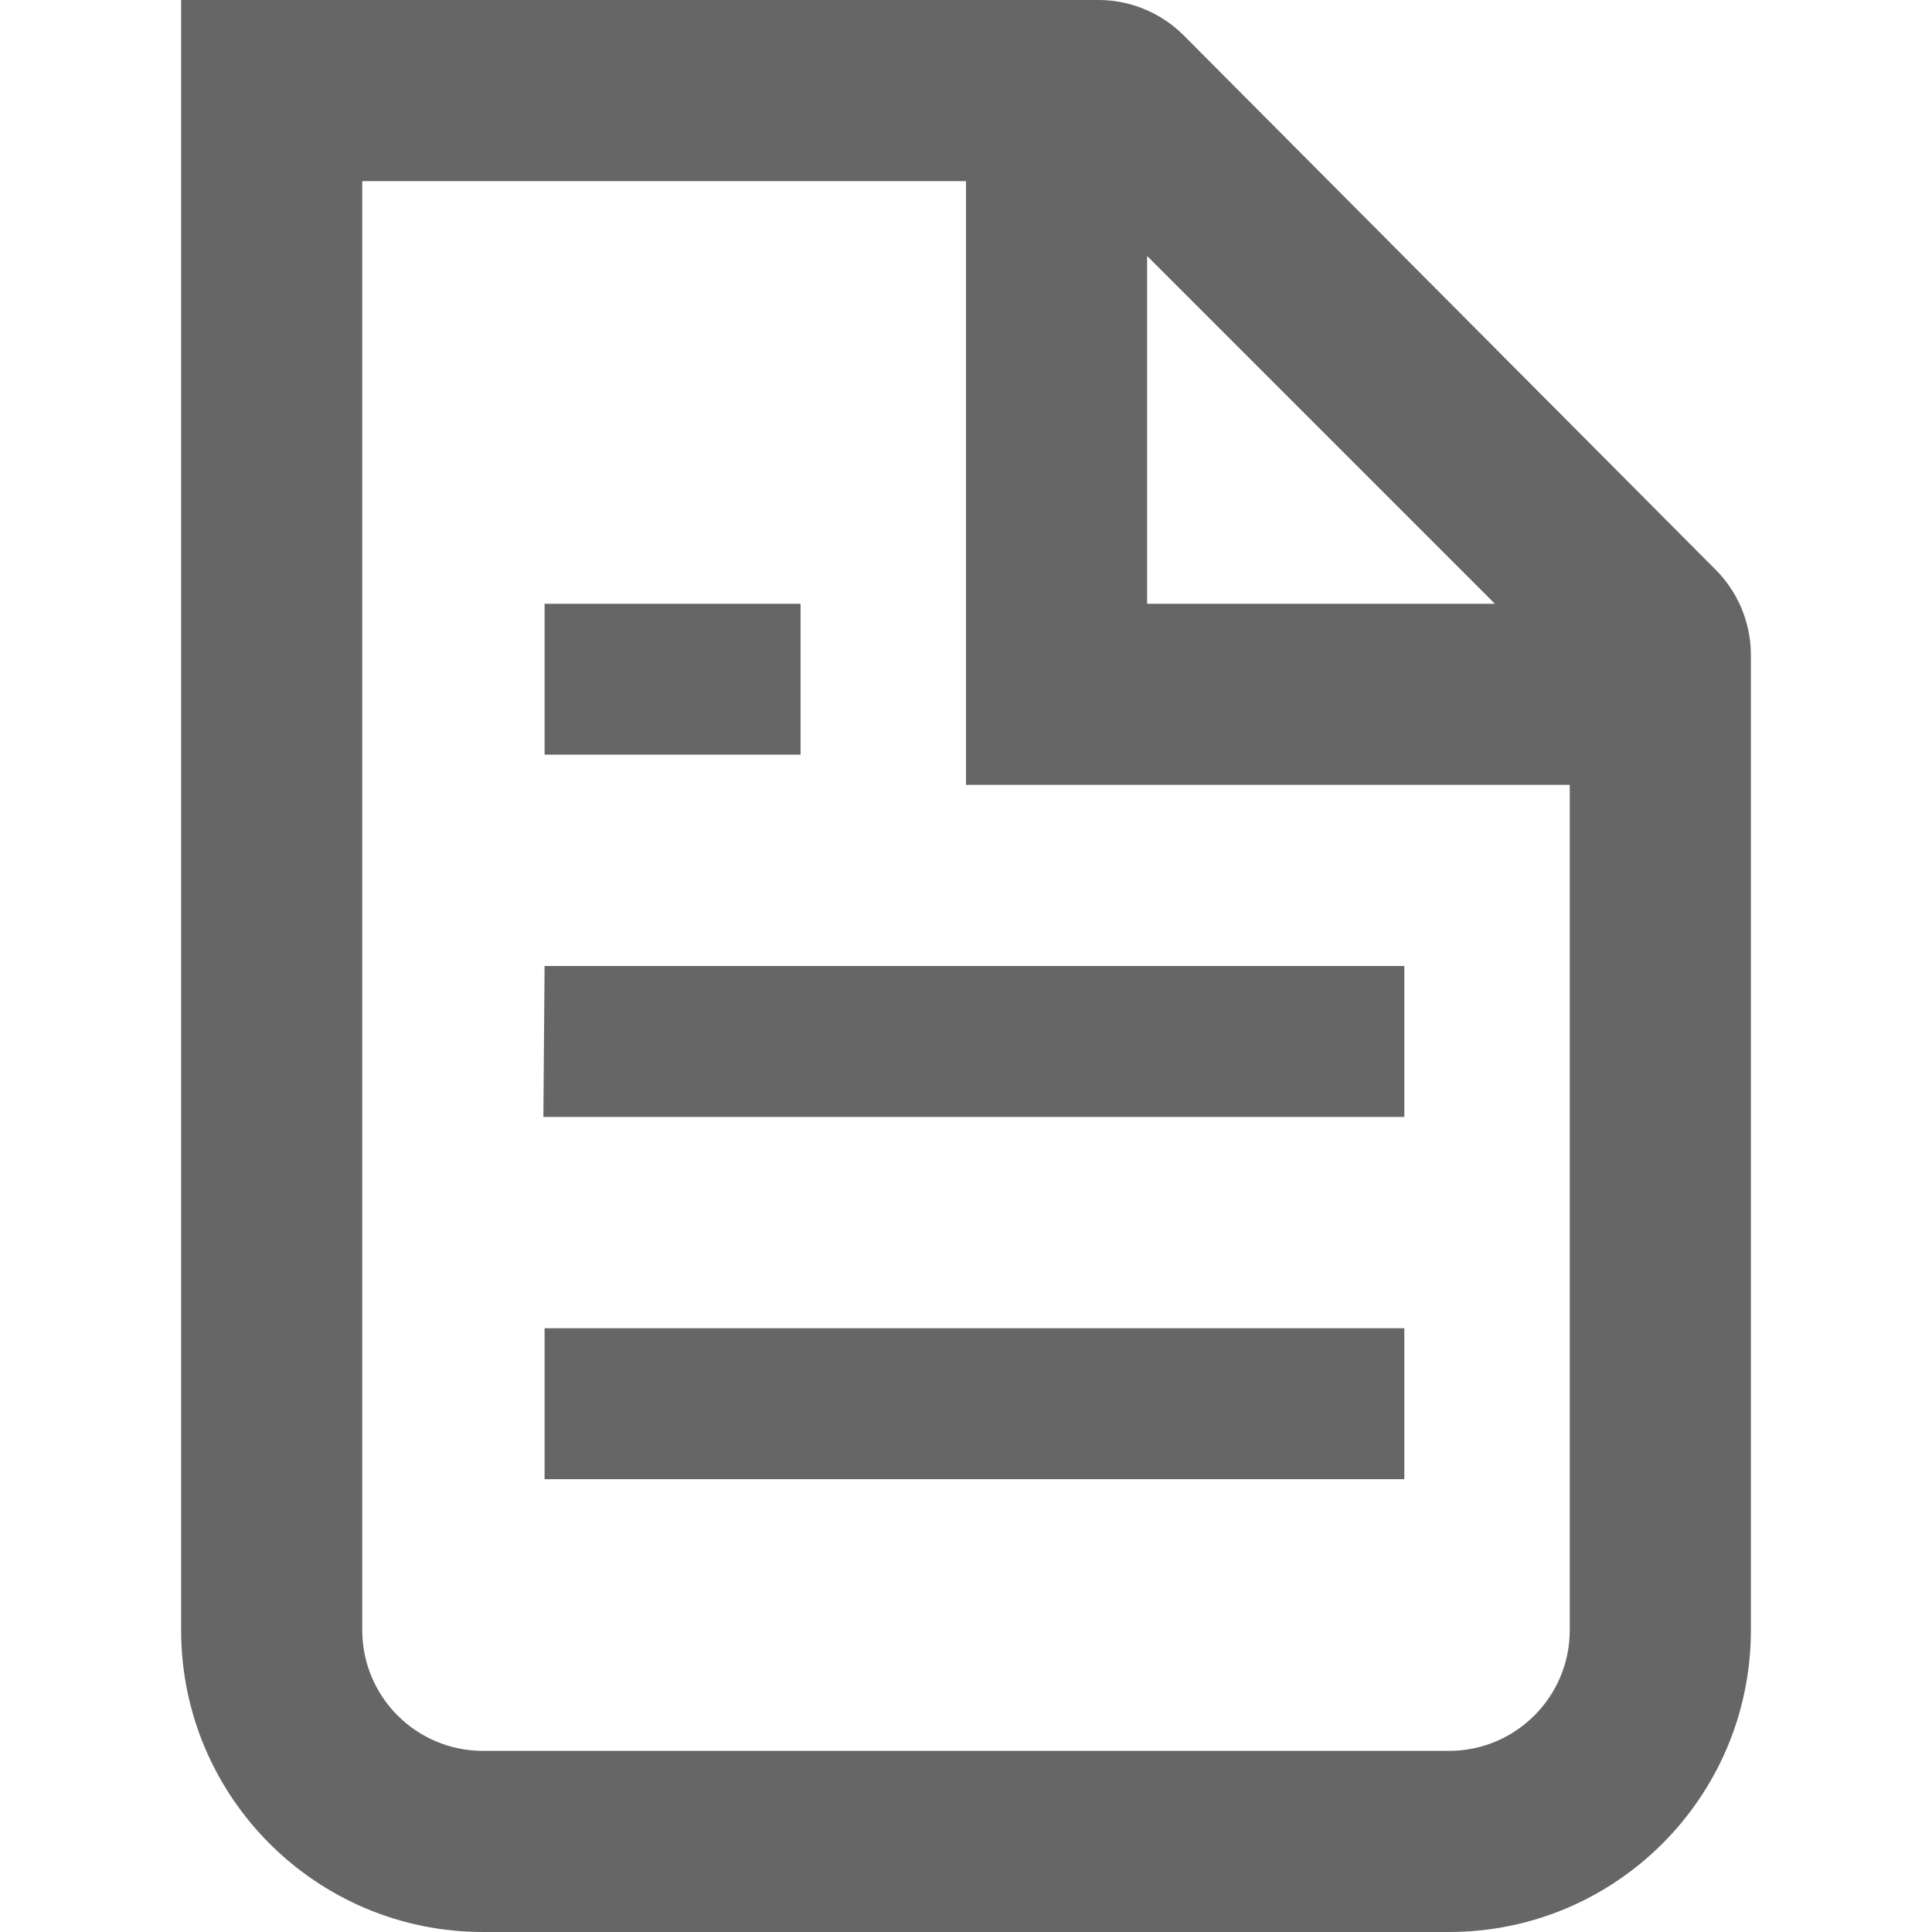
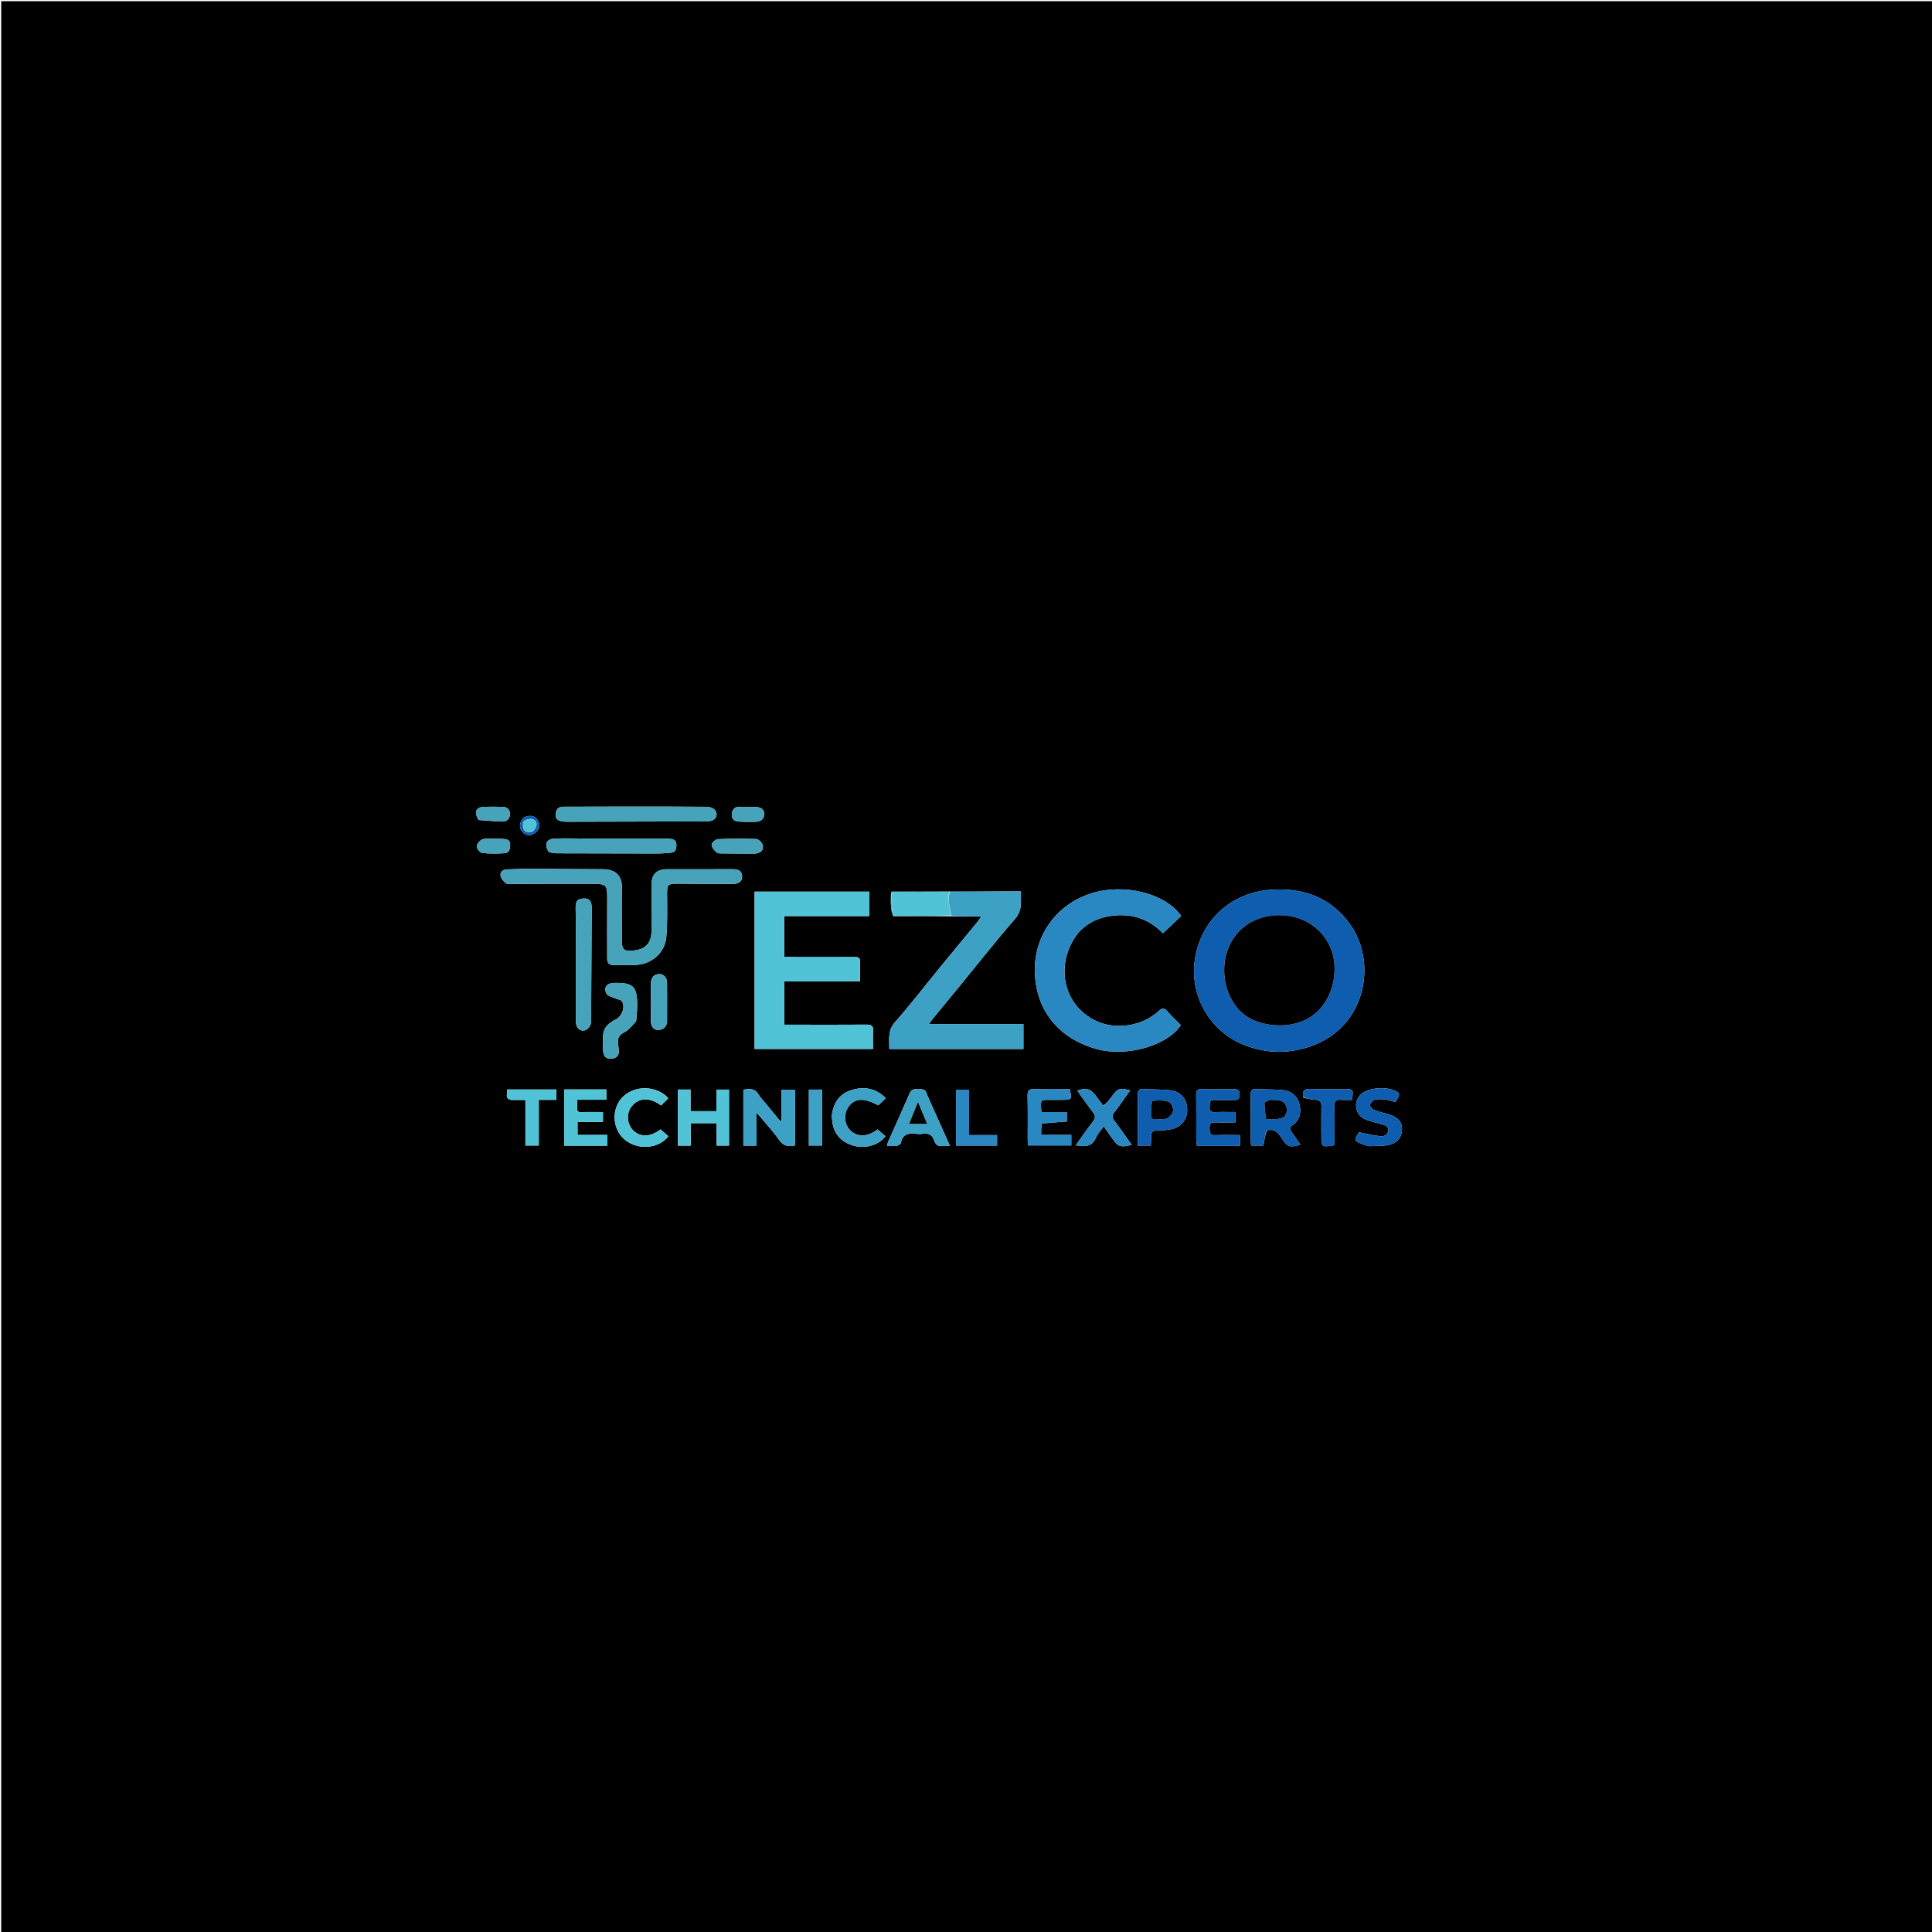
- <svg xmlns="http://www.w3.org/2000/svg" fill="none" viewBox="0 0 16 16">
-   <path d="M14.5 13.5V5.41a1 1 0 0 0-.3-.7L9.8.29A1 1 0 0 0 9.08 0H1.5v13.5A2.5 2.5 0 0 0 4 16h8a2.5 2.5 0 0 0 2.5-2.5m-1.5 0v-7H8v-5H3v12a1 1 0 0 0 1 1h8a1 1 0 0 0 1-1M9.5 5V2.12L12.38 5zM5.13 5h-.62v1.25h2.12V5zm-.62 3h7.12v1.25H4.5zm.62 3h-.62v1.25h7.12V11z" clip-rule="evenodd" fill="#666" fill-rule="evenodd" />
+ <svg xmlns="http://www.w3.org/2000/svg" version="1.1" id="Layer_1" x="0px" y="0px" width="100%" viewBox="0 0 1600 1600" enable-background="new 0 0 1600 1600" xml:space="preserve">
+   <path fill="#000000" opacity="1" stroke="none" d=" M893,1601   C595.333,1601 298.167,1601 1,1601   C1,1067.667 1,534.334 1,1   C534.333,1 1067.666,1 1601,1   C1601,534.333 1601,1067.666 1601,1601   C1365.167,1601 1129.333,1601 893,1601  M738.086,739.182   C738.086,739.182 738.109,739.466 737.856,740.163   C737.839,743.256 737.671,746.358 737.848,749.44   C738.024,752.493 738.548,755.527 739.849,758.763   C755.631,758.697 771.412,758.631 787.951,758.833   C795.869,758.833 803.787,758.833 812.631,758.833   C811.359,760.8 810.78,761.923 809.995,762.878   C799.803,775.262 789.54,787.588 779.38,799.999   C766.66,815.538 754.446,831.521 741.156,846.554   C734.826,853.713 736.649,861.062 736.47,868.746   C773.866,868.746 810.616,868.746 847.551,868.746   C847.551,861.887 847.551,855.352 847.551,848.105   C821.495,848.105 795.816,848.105 769.274,848.105   C770.641,846.178 771.316,845.09 772.122,844.11   C779.393,835.266 786.712,826.461 793.968,817.605   C809.482,798.669 824.593,779.385 840.651,760.922   C846.911,753.725 845.341,746.417 845.349,738.204   C842.148,738.204 839.513,738.19 836.877,738.206   C820.236,738.312 803.594,738.424 786.04,738.334   C770.329,738.407 754.618,738.48 738.572,738.369   C738.264,738.477 738.171,738.683 738.086,739.182  M1026.597,863.775   C1045.503,872.273 1064.8,873.388 1084.5,866.831   C1131.826,851.079 1140.396,796.951 1118.357,765.872   C1102.365,743.319 1079.651,735.01 1052.618,736.842   C1019.58,739.08 994.437,762.038 989.549,794.587   C985.27,823.089 1000.182,851.329 1026.597,863.775  M624.92,783.5   C624.92,811.913 624.92,840.326 624.92,868.708   C657.921,868.708 690.298,868.708 722.987,868.708   C722.987,863.545 722.74,858.707 723.062,853.907   C723.34,849.764 721.959,848.506 717.759,848.544   C696.775,848.731 675.788,848.607 654.802,848.593   C653.035,848.592 651.269,848.593 649.502,848.593   C649.502,836.334 649.502,824.761 649.502,812.682   C670.379,812.682 690.97,812.682 712.21,812.682   C712.21,807.056 712.053,801.922 712.266,796.803   C712.405,793.468 711.134,792.552 707.903,792.574   C690.582,792.693 673.26,792.607 655.938,792.592   C653.828,792.59 651.717,792.592 649.45,792.592   C649.45,781.079 649.45,770.173 649.45,758.64   C673.054,758.64 696.423,758.64 719.945,758.64   C719.945,751.571 719.945,745.134 719.945,738.424   C688.241,738.424 656.85,738.424 624.92,738.424   C624.92,753.284 624.92,767.892 624.92,783.5  M892.522,773.083   C899.093,765.491 907.41,760.853 917.196,759.001   C934.704,755.687 950.219,759.69 963.132,772.913   C968.501,767.802 973.388,763.15 978.2,758.569   C965.055,739.655 930.701,731.254 903.635,739.898   C874.747,749.122 856.316,774.814 857.021,804.874   C857.763,836.503 876.584,860.021 908.156,868.768   C932.869,875.616 967.078,865.923 977.908,848.932   C974.103,845.067 970.131,841.315 966.504,837.255   C963.981,834.43 962.318,834.78 959.639,837.254   C945.875,849.969 923.943,853.253 907.449,845.36   C880.389,832.412 873.139,798.65 892.522,773.083  M435.163,719.482   C430.005,719.656 424.848,719.863 419.689,719.995   C416.124,720.086 414.045,722.376 414.569,725.368   C414.973,727.675 417.168,729.948 419.112,731.591   C420.129,732.451 422.32,732.011 423.981,732.008   C445.474,731.974 466.967,731.826 488.46,731.887   C503.064,731.927 502.973,732.053 502.876,746.856   C502.772,762.511 502.88,778.168 502.86,793.824   C502.855,797.54 504.432,799.278 508.32,799.162   C514.145,798.99 519.98,799.185 525.81,799.129   C539,799.002 550.598,789.409 551.776,776.185   C552.836,764.285 552.493,752.244 552.439,740.267   C552.405,732.589 553.051,731.749 560.842,731.813   C576.171,731.938 591.5,732.014 606.829,731.992   C612.19,731.984 614.81,729.731 614.564,725.652   C614.273,720.827 611.069,719.833 606.914,719.845   C588.749,719.898 570.584,719.8 552.419,719.864   C543.572,719.896 539.511,724.182 539.508,733.209   C539.503,745.691 539.485,758.172 539.57,770.653   C539.67,785.451 528.999,788.036 518.378,787.1   C517.33,787.007 515.953,785.428 515.569,784.262   C515.016,782.579 515.139,780.644 515.138,778.817   C515.129,764.32 515.327,749.82 515.122,735.326   C514.975,724.949 509.939,720.184 499.565,719.848   C498.233,719.805 496.899,719.859 495.566,719.852   C475.739,719.741 455.912,719.626 435.163,719.482  M573.486,680.262   C578.141,680.234 582.84,680.594 587.44,680.078   C592.833,679.473 595.175,674.732 591.973,670.742   C590.625,669.063 587.409,668.162 585.031,668.142   C561.889,667.938 538.745,667.976 515.601,667.986   C499.45,667.992 483.299,668.081 467.148,668.088   C463.619,668.089 461.038,668.985 460.331,673.026   C459.415,678.266 461.896,680.538 469.696,680.532   C503.987,680.506 538.278,680.366 573.486,680.262  M489.586,834.484   C489.698,812.195 489.811,789.905 489.922,767.616   C489.949,762.13 490.059,756.643 489.96,751.159   C489.886,747.105 488.676,743.9 483.639,744.102   C478.536,744.306 476.88,745.844 476.73,751.128   C476.645,754.116 476.867,757.111 476.867,760.103   C476.865,788.546 476.834,816.988 476.841,845.431   C476.842,850.421 479.313,853.562 482.986,853.467   C486.554,853.376 489.467,849.925 489.587,845.458   C489.677,842.133 489.587,838.804 489.586,834.484  M454.726,705.773   C456.848,706.08 458.97,706.645 461.094,706.654   C488.752,706.769 516.41,706.832 544.068,706.83   C547.886,706.83 551.711,706.486 555.522,706.17   C559.472,705.842 560.143,703.067 560.165,699.76   C560.189,696.349 558.274,694.984 555.213,694.748   C553.222,694.595 551.221,694.509 549.224,694.507   C528.73,694.487 508.235,694.502 487.741,694.483   C478.248,694.475 468.744,694.121 459.265,694.473   C452.382,694.729 450.381,699.478 454.726,705.773  M632.991,912.449   C631.414,910.517 629.547,908.751 628.316,906.619   C625.2,901.22 620.619,901.341 615.619,902.48   C615.619,918.095 615.619,933.447 615.619,948.772   C619.32,948.772 622.577,948.772 626.557,948.772   C626.557,939.997 626.557,931.517 626.557,921.54   C628.71,923.914 629.824,925.049 630.834,926.27   C635.709,932.164 640.939,937.815 645.29,944.076   C648.718,949.009 652.774,950.005 658.385,948.546   C658.385,933.249 658.385,917.869 658.385,902.407   C654.688,902.407 651.318,902.407 647.157,902.407   C647.157,911.258 647.157,919.707 647.157,928.156   C646.789,928.218 646.421,928.279 646.054,928.34   C641.85,923.227 637.647,918.114 632.991,912.449  M1049.08,936.216   C1055.849,934.24 1058.93,938.546 1062.04,943.429   C1066.126,949.845 1068.853,950.535 1076.927,947.924   C1074.421,944.291 1072.073,940.706 1069.529,937.265   C1067.914,935.08 1067.991,933.566 1070.316,931.912   C1076.568,927.462 1077.921,921.178 1076.04,914.169   C1074.132,907.056 1068.861,903.347 1061.836,902.7   C1054.722,902.044 1047.527,902.323 1040.383,901.909   C1036.472,901.683 1035.662,903.363 1035.715,906.91   C1035.897,919.241 1035.777,931.575 1035.809,943.908   C1035.813,945.495 1036.037,947.082 1036.167,948.754   C1039.941,948.754 1043.204,948.754 1046.304,948.754   C1046.976,944.464 1047.6,940.476 1049.08,936.216  M571.993,936.656   C571.993,934.545 571.993,932.433 571.993,930.19   C579.408,930.19 586.163,930.19 593.492,930.19   C593.492,936.514 593.492,942.594 593.492,948.725   C597.328,948.725 600.585,948.725 603.741,948.725   C603.741,933.065 603.741,917.688 603.741,902.353   C600.199,902.353 597.102,902.353 593.302,902.353   C593.302,908.522 593.302,914.425 593.302,920.237   C585.847,920.237 579.111,920.237 571.875,920.237   C571.875,914.067 571.875,908.301 571.875,902.333   C568.124,902.333 564.89,902.333 561.458,902.333   C561.458,917.998 561.458,933.375 561.458,948.76   C565.076,948.76 568.342,948.76 571.997,948.76   C571.997,944.873 571.997,941.232 571.993,936.656  M526.875,845.675   C527.163,841.388 527.69,837.102 527.697,832.816   C527.723,816.87 524.541,813.77 508.828,814.012   C508.662,814.015 508.496,814.013 508.329,814.02   C502.459,814.268 499.697,817.786 502.294,822.908   C503.315,824.922 506.997,825.637 509.525,826.818   C511.366,827.678 514.127,827.786 515.047,829.176   C518.131,833.836 515.093,841.684 509.984,844.26   C504.984,846.781 500.334,850.083 499.599,856.123   C499.022,860.869 499.158,865.758 499.514,870.543   C499.874,875.376 502.668,877.43 507.259,876.665   C511.502,875.959 512.999,873.173 512.388,869.04   C512.121,867.234 512.022,865.403 511.816,863.588   C511.318,859.177 513.261,856.831 517.291,854.744   C520.875,852.887 523.524,849.226 526.875,845.675  M477.978,916.479   C477.978,914.725 477.978,912.972 477.978,910.768   C486.502,910.768 494.264,910.768 502.179,910.768   C502.179,907.623 502.179,904.948 502.179,902.25   C490.262,902.25 478.816,902.25 467.255,902.25   C467.255,917.914 467.255,933.316 467.255,948.818   C479.351,948.818 491.118,948.818 503.034,948.818   C503.034,945.827 503.034,943.071 503.034,939.901   C494.623,939.901 486.518,939.901 478.301,939.901   C478.301,936.245 478.301,933.014 478.301,929.194   C485.536,929.194 492.446,929.194 499.343,929.194   C499.343,926.178 499.343,923.759 499.343,920.954   C493.038,920.954 487.063,920.812 481.1,921.016   C478.198,921.115 477.709,919.751 477.978,916.479  M999.574,949.055   C1008.651,949.055 1017.727,949.055 1026.887,949.055   C1026.887,945.7 1026.887,943.127 1026.887,940.028   C1019.695,940.028 1012.894,939.827 1006.113,940.101   C1001.832,940.273 1001.772,937.861 1001.716,934.758   C1001.659,931.523 1002.008,929.273 1006.173,929.464   C1011.759,929.721 1017.366,929.528 1023.099,929.528   C1023.099,926.28 1023.099,923.867 1023.099,920.944   C1017.164,920.944 1011.534,920.773 1005.921,921.008   C1002.495,921.151 1001.533,919.706 1001.753,916.596   C1001.95,913.812 1001.232,910.725 1005.79,910.905   C1010.773,911.102 1015.77,910.904 1020.761,910.949   C1023.847,910.976 1026.606,911.365 1026.633,906.586   C1026.659,902.06 1024.379,901.915 1021.038,901.96   C1012.555,902.075 1004.066,902.152 995.587,901.926   C991.991,901.831 990.557,902.773 990.613,906.619   C990.802,919.426 990.655,932.238 990.692,945.048   C990.696,946.291 991.082,947.532 991.338,949.056   C993.981,949.056 996.292,949.056 999.574,949.055  M942.258,936.483   C942.258,940.563 942.258,944.643 942.258,948.724   C946.398,948.724 949.637,948.724 953.038,948.724   C953.146,947.057 953.286,945.743 953.307,944.427   C953.442,936.223 953.435,936.313 961.385,936.094   C964.53,936.008 967.748,935.762 970.781,934.991   C978.867,932.933 983.437,926.647 983.192,918.476   C982.945,910.261 978.111,904.123 969.688,903.014   C962.135,902.019 954.418,902.326 946.787,901.841   C943.178,901.611 942.2,903.11 942.249,906.49   C942.391,916.154 942.272,925.822 942.258,936.483  M862.586,930.383   C869.567,929.844 876.548,929.306 883.521,928.769   C883.521,926.107 883.521,923.846 883.521,920.944   C876.34,920.944 869.446,920.944 862.492,920.944   C862.321,919.333 862.151,918.355 862.122,917.373   C861.93,910.92 861.94,910.914 868.224,910.884   C872.055,910.866 875.886,910.873 879.718,910.86   C887.628,910.834 887.936,910.429 885.891,902.027   C876.26,902.027 866.469,902.236 856.693,901.931   C852.379,901.797 850.873,902.939 850.984,907.451   C851.284,919.604 851.085,931.769 851.112,943.928   C851.115,945.525 851.278,947.12 851.361,948.623   C863.666,948.623 875.386,948.623 887.197,948.623   C887.197,945.637 887.197,943.07 887.197,939.884   C878.734,939.884 870.657,939.884 862.233,939.884   C862.233,936.635 862.233,933.996 862.586,930.383  M1134.231,949.261   C1139.495,948.958 1144.885,949.262 1149.994,948.207   C1157.22,946.714 1160.974,941.768 1161.08,935.356   C1161.182,929.148 1157.761,925.174 1150.269,922.905   C1146.132,921.652 1141.866,920.745 1137.868,919.152   C1136.371,918.555 1134.328,916.216 1134.564,915.102   C1134.926,913.398 1136.821,911.206 1138.473,910.772   C1141.26,910.04 1144.402,910.223 1147.327,910.581   C1150.205,910.934 1152.997,911.984 1155.738,912.705   C1159.385,906.237 1159.432,905.708 1156.654,904.021   C1149.475,899.662 1134.544,900.43 1127.978,905.496   C1120.317,911.407 1121.797,923.474 1130.774,927.014   C1134.931,928.654 1139.33,929.694 1143.642,930.927   C1146.568,931.764 1150.096,932.469 1149.722,936.262   C1149.35,940.033 1145.951,941.357 1142.601,940.913   C1136.94,940.162 1131.356,938.84 1125.437,937.701   C1121.139,944.226 1121.369,945.033 1129.086,947.852   C1130.487,948.364 1131.955,948.689 1134.231,949.261  M767.399,905.815   C766.457,901.048 762.701,902.3 759.531,901.988   C756.235,901.664 754.453,902.837 753.109,905.942   C747.374,919.2 741.374,932.344 735.509,945.546   C735.083,946.505 734.96,947.598 734.596,949.021   C737.532,949.021 740.051,949.296 742.465,948.913   C743.803,948.7 745.871,947.559 746.065,946.542   C747.462,939.214 752.369,938.242 758.538,938.98   C760.34,939.196 762.231,939.255 764.01,938.959   C769.305,938.075 772.411,940.136 773.957,945.275   C774.389,946.711 775.924,948.582 777.225,948.831   C780.054,949.373 783.058,948.998 786.715,948.998   C780.161,934.331 773.945,920.417 767.399,905.815  M913.789,915.8   C911.576,912.886 909.296,910.02 907.166,907.047   C903.339,901.705 899.159,900.526 892.139,903.195   C896.463,909.199 900.59,915.235 905.061,921.003   C907.256,923.836 907.422,925.924 905.136,928.853   C900.266,935.094 895.79,941.643 890.83,948.511   C898.194,949.589 904.302,950.118 907.603,942.218   C908.95,938.995 911.598,936.316 914.075,932.792   C916.718,936.55 918.826,939.503 920.888,942.488   C925.875,949.709 928.015,950.484 937.229,948.089   C932.417,941.368 927.795,934.682 922.904,928.198   C921.016,925.694 920.75,923.892 922.793,921.251   C927.346,915.371 931.517,909.196 935.958,902.98   C927.402,900.721 925.587,901.378 921.189,907.514   C919.077,910.46 916.722,913.231 913.789,915.8  M553.474,909.504   C544.016,898.959 525.872,898.421 515.81,908.387   C506.348,917.758 506.841,934.529 516.836,943.334   C527.522,952.746 545.169,951.74 553.543,941.018   C551.346,939.101 549.14,937.176 547.01,935.317   C538.792,941.727 530.323,941.968 524.487,936.262   C519.157,931.05 518.429,921.97 523.174,916.182   C529.739,908.174 539.052,909.188 547.415,915.468   C549.288,913.69 551.203,911.873 553.474,909.504  M688.964,923.055   C688.692,936.191 694.208,944.596 705.616,948.426   C715.754,951.83 727.679,948.718 733.277,940.966   C731.101,939.085 728.903,937.185 726.788,935.357   C718.813,941.5 710.237,941.85 704.579,936.565   C699.174,931.517 698.343,922.466 702.737,916.5   C708.021,909.326 715.12,908.944 727.38,915.342   C729.319,913.51 731.335,911.606 733.592,909.474   C725.776,901.536 716.723,899.762 706.707,902.296   C696.412,904.902 690.652,911.819 688.964,923.055  M1079.325,909.079   C1082.539,909.674 1085.742,910.679 1088.969,910.757   C1092.743,910.849 1094.417,912.088 1094.341,916.01   C1094.187,923.987 1094.306,931.968 1094.307,939.948   C1094.308,950.181 1094.306,950.181 1105.21,948.411   C1105.21,946.701 1105.21,944.9 1105.21,943.098   C1105.212,933.955 1105.354,924.809 1105.149,915.67   C1105.065,911.916 1106.459,910.594 1110.089,910.829   C1113.316,911.038 1116.568,910.873 1119.633,910.873   C1120.971,901.986 1120.927,901.933 1113.319,901.933   C1104.01,901.933 1094.69,902.196 1085.395,901.822   C1080.345,901.618 1078.173,903.099 1079.325,909.079  M423.734,910.927   C427.339,910.927 430.944,910.927 435.122,910.927   C435.122,923.968 435.122,936.354 435.122,948.706   C439.106,948.706 442.487,948.706 446.189,948.706   C446.189,936.061 446.189,923.763 446.189,910.854   C451.246,910.854 455.988,910.854 460.816,910.854   C460.816,907.644 460.816,905.055 460.816,902.277   C447.162,902.277 433.779,902.277 419.785,902.277   C421.311,905.332 416.884,909.615 423.734,910.927  M815.946,940.029   C811.687,940.029 807.427,940.029 802.553,940.029   C802.553,927.035 802.553,914.811 802.553,902.414   C798.555,902.414 795.191,902.414 791.729,902.414   C791.729,918.082 791.729,933.316 791.729,948.747   C803.268,948.747 814.48,948.747 825.712,948.747   C825.712,945.733 825.712,943.027 825.712,940.029   C822.466,940.029 819.651,940.029 815.946,940.029  M539.189,831.495   C539.14,836.147 539.031,840.8 539.058,845.452   C539.085,850.25 541.374,853.036 545.076,852.987   C549.558,852.929 552.4,850.128 552.425,845.444   C552.48,834.994 552.446,824.544 552.396,814.094   C552.374,809.581 549.86,806.724 546.041,806.682   C541.896,806.638 539.206,809.397 539.138,814.041   C539.058,819.524 539.156,825.01 539.189,831.495  M625.63,706.896   C629.739,706.433 632.558,704.091 631.697,700.055   C631.248,697.95 628.247,694.932 626.288,694.847   C615.659,694.381 604.985,694.471 594.354,694.97   C592.496,695.057 589.294,698.045 589.341,699.615   C589.405,701.826 591.601,704.341 593.517,705.993   C594.664,706.984 597.014,706.748 598.827,706.772   C607.483,706.889 616.141,706.907 625.63,706.896  M680.758,926.5   C680.758,918.54 680.758,910.581 680.758,902.353   C677.009,902.353 673.648,902.353 669.873,902.353   C669.873,910.343 669.873,917.968 669.873,925.593   C669.873,933.321 669.873,941.05 669.873,948.703   C673.851,948.703 677.089,948.703 680.759,948.703   C680.759,941.406 680.759,934.453 680.758,926.5  M396.38,679.115   C402.901,679.564 409.417,680.193 415.946,680.395   C419.85,680.516 422.206,678.147 422.298,674.228   C422.394,670.099 419.765,668.286 415.919,668.198   C410.944,668.083 405.958,667.99 400.987,668.176   C394.195,668.43 392.296,672.471 396.38,679.115  M407.438,694.451   C404.622,694.663 401.476,694.176 399.093,695.303   C397.096,696.248 394.798,699.098 394.833,701.065   C394.866,702.948 397.577,706.175 399.386,706.38   C405.461,707.068 411.677,706.964 417.803,706.583   C421.809,706.333 422.469,703.021 422.485,699.548   C422.502,695.923 420.198,695.041 417.302,694.836   C414.313,694.624 411.313,694.58 407.438,694.451  M625.801,668.215   C621.152,668.213 616.501,668.131 611.854,668.235   C607.963,668.322 606.289,670.743 606.082,674.363   C605.855,678.351 608.176,680.213 611.8,680.408   C616.438,680.659 621.102,680.745 625.742,680.569   C629.524,680.425 632.698,678.953 632.877,674.512   C633.046,670.324 630.399,668.662 625.801,668.215  M434.122,676.762   C430.072,680.695 429.489,685.551 432.65,689.021   C435.715,692.386 440.077,692.554 443.74,689.312   C446.679,686.711 447.625,683.523 445.705,679.918   C443.455,675.695 439.893,674.613 434.122,676.762  z" />
+   <path fill="#0F5DAF" opacity="1" stroke="none" d=" M1026.257,863.617   C1000.182,851.329 985.27,823.089 989.549,794.587   C994.437,762.038 1019.58,739.08 1052.618,736.842   C1079.651,735.01 1102.365,743.319 1118.357,765.872   C1140.396,796.951 1131.826,851.079 1084.5,866.831   C1064.8,873.388 1045.503,872.273 1026.257,863.617  M1031.91,766.347   C1005.004,785.151 1009.96,828.675 1034.136,842.782   C1048.894,851.393 1076.297,853.163 1092.258,836.477   C1105.155,822.994 1108.909,800.427 1101.43,783.986   C1088.396,755.333 1052.582,751.848 1031.91,766.347  z" />
+   <path fill="#50C4D6" opacity="1" stroke="none" d=" M624.92,783   C624.92,767.892 624.92,753.284 624.92,738.424   C656.85,738.424 688.241,738.424 719.945,738.424   C719.945,745.134 719.945,751.571 719.945,758.64   C696.423,758.64 673.054,758.64 649.45,758.64   C649.45,770.173 649.45,781.079 649.45,792.592   C651.717,792.592 653.828,792.59 655.938,792.592   C673.26,792.607 690.582,792.693 707.903,792.574   C711.134,792.552 712.405,793.468 712.266,796.803   C712.053,801.922 712.21,807.056 712.21,812.682   C690.97,812.682 670.379,812.682 649.502,812.682   C649.502,824.761 649.502,836.334 649.502,848.593   C651.269,848.593 653.035,848.592 654.802,848.593   C675.788,848.607 696.775,848.731 717.759,848.544   C721.959,848.506 723.34,849.764 723.062,853.907   C722.74,858.707 722.987,863.545 722.987,868.708   C690.298,868.708 657.921,868.708 624.92,868.708   C624.92,840.326 624.92,811.913 624.92,783  z" />
+   <path fill="#2987C1" opacity="1" stroke="none" d=" M892.282,773.349   C873.139,798.65 880.389,832.412 907.449,845.36   C923.943,853.253 945.875,849.969 959.639,837.254   C962.318,834.78 963.981,834.43 966.504,837.255   C970.131,841.315 974.103,845.067 977.908,848.932   C967.078,865.923 932.869,875.616 908.156,868.768   C876.584,860.021 857.763,836.503 857.021,804.874   C856.316,774.814 874.747,749.122 903.635,739.898   C930.701,731.254 965.055,739.655 978.2,758.569   C973.388,763.15 968.501,767.802 963.132,772.913   C950.219,759.69 934.704,755.687 917.196,759.001   C907.41,760.853 899.093,765.491 892.282,773.349  z" />
+   <path fill="#3DA0C5" opacity="1" stroke="none" d=" M786.953,738.534   C803.594,738.424 820.236,738.312 836.877,738.206   C839.513,738.19 842.148,738.204 845.349,738.204   C845.341,746.417 846.911,753.725 840.651,760.922   C824.593,779.385 809.482,798.669 793.968,817.605   C786.712,826.461 779.393,835.266 772.122,844.11   C771.316,845.09 770.641,846.178 769.274,848.105   C795.816,848.105 821.495,848.105 847.551,848.105   C847.551,855.352 847.551,861.887 847.551,868.746   C810.616,868.746 773.866,868.746 736.47,868.746   C736.649,861.062 734.826,853.713 741.156,846.554   C754.446,831.521 766.66,815.538 779.38,799.999   C789.54,787.588 799.803,775.262 809.995,762.878   C810.78,761.923 811.359,760.8 812.631,758.833   C803.787,758.833 795.869,758.833 787.502,758.275   C787.356,751.321 783.732,744.946 786.953,738.534  z" />
+   <path fill="#47A3BA" opacity="1" stroke="none" d=" M435.624,719.497   C455.912,719.626 475.739,719.741 495.566,719.852   C496.899,719.859 498.233,719.805 499.565,719.848   C509.939,720.184 514.975,724.949 515.122,735.326   C515.327,749.82 515.129,764.32 515.138,778.817   C515.139,780.644 515.016,782.579 515.569,784.262   C515.953,785.428 517.33,787.007 518.378,787.1   C528.999,788.036 539.67,785.451 539.57,770.653   C539.485,758.172 539.503,745.691 539.508,733.209   C539.511,724.182 543.572,719.896 552.419,719.864   C570.584,719.8 588.749,719.898 606.914,719.845   C611.069,719.833 614.273,720.827 614.564,725.652   C614.81,729.731 612.19,731.984 606.829,731.992   C591.5,732.014 576.171,731.938 560.842,731.813   C553.051,731.749 552.405,732.589 552.439,740.267   C552.493,752.244 552.836,764.285 551.776,776.185   C550.598,789.409 539,799.002 525.81,799.129   C519.98,799.185 514.145,798.99 508.32,799.162   C504.432,799.278 502.855,797.54 502.86,793.824   C502.88,778.168 502.772,762.511 502.876,746.856   C502.973,732.053 503.064,731.927 488.46,731.887   C466.967,731.826 445.474,731.974 423.981,732.008   C422.32,732.011 420.129,732.451 419.112,731.591   C417.168,729.948 414.973,727.675 414.569,725.368   C414.045,722.376 416.124,720.086 419.689,719.995   C424.848,719.863 430.005,719.656 435.624,719.497  z" />
+   <path fill="#47A3BA" opacity="1" stroke="none" d=" M573.028,680.264   C538.278,680.366 503.987,680.506 469.696,680.532   C461.896,680.538 459.415,678.266 460.331,673.026   C461.038,668.985 463.619,668.089 467.148,668.088   C483.299,668.081 499.45,667.992 515.601,667.986   C538.745,667.976 561.889,667.938 585.031,668.142   C587.409,668.162 590.625,669.063 591.973,670.742   C595.175,674.732 592.833,679.473 587.44,680.078   C582.84,680.594 578.141,680.234 573.028,680.264  z" />
+   <path fill="#47A3BA" opacity="1" stroke="none" d=" M489.581,834.981   C489.587,838.804 489.677,842.133 489.587,845.458   C489.467,849.925 486.554,853.376 482.986,853.467   C479.313,853.562 476.842,850.421 476.841,845.431   C476.834,816.988 476.865,788.546 476.867,760.103   C476.867,757.111 476.645,754.116 476.73,751.128   C476.88,745.844 478.536,744.306 483.639,744.102   C488.676,743.9 489.886,747.105 489.96,751.159   C490.059,756.643 489.949,762.13 489.922,767.616   C489.811,789.905 489.698,812.195 489.581,834.981  z" />
+   <path fill="#47A3BA" opacity="1" stroke="none" d=" M454.434,705.593   C450.381,699.478 452.382,694.729 459.265,694.473   C468.744,694.121 478.248,694.475 487.741,694.483   C508.235,694.502 528.73,694.487 549.224,694.507   C551.221,694.509 553.222,694.595 555.213,694.748   C558.274,694.984 560.189,696.349 560.165,699.76   C560.143,703.067 559.472,705.842 555.522,706.17   C551.711,706.486 547.886,706.83 544.068,706.83   C516.41,706.832 488.752,706.769 461.094,706.654   C458.97,706.645 456.848,706.08 454.434,705.593  z" />
+   <path fill="#3DA0C5" opacity="1" stroke="none" d=" M633.218,912.725   C637.647,918.114 641.85,923.227 646.054,928.34   C646.421,928.279 646.789,928.218 647.157,928.156   C647.157,919.707 647.157,911.258 647.157,902.407   C651.318,902.407 654.688,902.407 658.385,902.407   C658.385,917.869 658.385,933.249 658.385,948.546   C652.774,950.005 648.718,949.009 645.29,944.076   C640.939,937.815 635.709,932.164 630.834,926.27   C629.824,925.049 628.71,923.914 626.557,921.54   C626.557,931.517 626.557,939.997 626.557,948.772   C622.577,948.772 619.32,948.772 615.619,948.772   C615.619,933.447 615.619,918.095 615.619,902.48   C620.619,901.341 625.2,901.22 628.316,906.619   C629.547,908.751 631.414,910.517 633.218,912.725  z" />
+   <path fill="#0F5DAF" opacity="1" stroke="none" d=" M1048.652,936.352   C1047.6,940.476 1046.976,944.464 1046.304,948.754   C1043.204,948.754 1039.941,948.754 1036.167,948.754   C1036.037,947.082 1035.813,945.495 1035.809,943.908   C1035.777,931.575 1035.897,919.241 1035.715,906.91   C1035.662,903.363 1036.472,901.683 1040.383,901.909   C1047.527,902.323 1054.722,902.044 1061.836,902.7   C1068.861,903.347 1074.132,907.056 1076.04,914.169   C1077.921,921.178 1076.568,927.462 1070.316,931.912   C1067.991,933.566 1067.914,935.08 1069.529,937.265   C1072.073,940.706 1074.421,944.291 1076.927,947.924   C1068.853,950.535 1066.126,949.845 1062.04,943.429   C1058.93,938.546 1055.849,934.24 1048.652,936.352  M1053.475,910.942   C1052.814,910.941 1052.052,910.725 1051.51,910.98   C1049.963,911.707 1047.226,912.625 1047.226,913.469   C1047.224,917.902 1047.917,922.336 1048.419,926.765   C1048.431,926.872 1049.023,926.989 1049.34,926.976   C1052.958,926.822 1056.664,927.071 1060.17,926.352   C1063.734,925.622 1065.727,922.834 1065.654,919.056   C1065.584,915.403 1063.876,912.632 1060.275,911.578   C1058.412,911.033 1056.361,911.133 1053.475,910.942  z" />
+   <path fill="#50C4D6" opacity="1" stroke="none" d=" M571.995,937.124   C571.997,941.232 571.997,944.873 571.997,948.76   C568.342,948.76 565.076,948.76 561.458,948.76   C561.458,933.375 561.458,917.998 561.458,902.333   C564.89,902.333 568.124,902.333 571.875,902.333   C571.875,908.301 571.875,914.067 571.875,920.237   C579.111,920.237 585.847,920.237 593.302,920.237   C593.302,914.425 593.302,908.522 593.302,902.353   C597.102,902.353 600.199,902.353 603.741,902.353   C603.741,917.688 603.741,933.065 603.741,948.725   C600.585,948.725 597.328,948.725 593.492,948.725   C593.492,942.594 593.492,936.514 593.492,930.19   C586.163,930.19 579.408,930.19 571.993,930.19   C571.993,932.433 571.993,934.545 571.995,937.124  z" />
+   <path fill="#47A3BA" opacity="1" stroke="none" d=" M526.731,846.018   C523.524,849.226 520.875,852.887 517.291,854.744   C513.261,856.831 511.318,859.177 511.816,863.588   C512.022,865.403 512.121,867.234 512.388,869.04   C512.999,873.173 511.502,875.959 507.259,876.665   C502.668,877.43 499.874,875.376 499.514,870.543   C499.158,865.758 499.022,860.869 499.599,856.123   C500.334,850.083 504.984,846.781 509.984,844.26   C515.093,841.684 518.131,833.836 515.047,829.176   C514.127,827.786 511.366,827.678 509.525,826.818   C506.997,825.637 503.315,824.922 502.294,822.908   C499.697,817.786 502.459,814.268 508.329,814.02   C508.496,814.013 508.662,814.015 508.828,814.012   C524.541,813.77 527.723,816.87 527.697,832.816   C527.69,837.102 527.163,841.388 526.731,846.018  z" />
+   <path fill="#50C4D6" opacity="1" stroke="none" d=" M477.978,916.948   C477.709,919.751 478.198,921.115 481.1,921.016   C487.063,920.812 493.038,920.954 499.343,920.954   C499.343,923.759 499.343,926.178 499.343,929.194   C492.446,929.194 485.536,929.194 478.301,929.194   C478.301,933.014 478.301,936.245 478.301,939.901   C486.518,939.901 494.623,939.901 503.034,939.901   C503.034,943.071 503.034,945.827 503.034,948.818   C491.118,948.818 479.351,948.818 467.255,948.818   C467.255,933.316 467.255,917.914 467.255,902.25   C478.816,902.25 490.262,902.25 502.179,902.25   C502.179,904.948 502.179,907.623 502.179,910.768   C494.264,910.768 486.502,910.768 477.978,910.768   C477.978,912.972 477.978,914.725 477.978,916.948  z" />
+   <path fill="#0F5DAF" opacity="1" stroke="none" d=" M999.089,949.055   C996.292,949.056 993.981,949.056 991.338,949.056   C991.082,947.532 990.696,946.291 990.692,945.048   C990.655,932.238 990.802,919.426 990.613,906.619   C990.557,902.773 991.991,901.831 995.587,901.926   C1004.066,902.152 1012.555,902.075 1021.038,901.96   C1024.379,901.915 1026.659,902.06 1026.633,906.586   C1026.606,911.365 1023.847,910.976 1020.761,910.949   C1015.77,910.904 1010.773,911.102 1005.79,910.905   C1001.232,910.725 1001.95,913.812 1001.753,916.596   C1001.533,919.706 1002.495,921.151 1005.921,921.008   C1011.534,920.773 1017.164,920.944 1023.099,920.944   C1023.099,923.867 1023.099,926.28 1023.099,929.528   C1017.366,929.528 1011.759,929.721 1006.173,929.464   C1002.008,929.273 1001.659,931.523 1001.716,934.758   C1001.772,937.861 1001.832,940.273 1006.113,940.101   C1012.894,939.827 1019.695,940.028 1026.887,940.028   C1026.887,943.127 1026.887,945.7 1026.887,949.055   C1017.727,949.055 1008.651,949.055 999.089,949.055  z" />
+   <path fill="#0F5DAF" opacity="1" stroke="none" d=" M942.257,935.985   C942.272,925.822 942.391,916.154 942.249,906.49   C942.2,903.11 943.178,901.611 946.787,901.841   C954.418,902.326 962.135,902.019 969.688,903.014   C978.111,904.123 982.945,910.261 983.192,918.476   C983.437,926.647 978.867,932.933 970.781,934.991   C967.748,935.762 964.53,936.008 961.385,936.094   C953.435,936.313 953.442,936.223 953.307,944.427   C953.286,945.743 953.146,947.057 953.038,948.724   C949.637,948.724 946.398,948.724 942.258,948.724   C942.258,944.643 942.258,940.563 942.257,935.985  M958.604,927.028   C961.403,926.748 964.649,927.244 966.877,925.967   C969.081,924.703 971.448,921.701 971.553,919.363   C971.659,916.988 969.563,912.977 967.596,912.365   C963.491,911.086 958.761,911.096 954.47,911.756   C953.641,911.884 953.619,917.398 953.275,920.433   C953.181,921.254 953.358,922.108 953.256,922.927   C952.825,926.394 954.647,927.354 958.604,927.028  z" />
+   <path fill="#2987C1" opacity="1" stroke="none" d=" M862.409,930.87   C862.233,933.996 862.233,936.635 862.233,939.884   C870.657,939.884 878.734,939.884 887.197,939.884   C887.197,943.07 887.197,945.637 887.197,948.623   C875.386,948.623 863.666,948.623 851.361,948.623   C851.278,947.12 851.115,945.525 851.112,943.928   C851.085,931.769 851.284,919.604 850.984,907.451   C850.873,902.939 852.379,901.797 856.693,901.931   C866.469,902.236 876.26,902.027 885.891,902.027   C887.936,910.429 887.628,910.834 879.718,910.86   C875.886,910.873 872.055,910.866 868.224,910.884   C861.94,910.914 861.93,910.92 862.122,917.373   C862.151,918.355 862.321,919.333 862.492,920.944   C869.446,920.944 876.34,920.944 883.521,920.944   C883.521,923.846 883.521,926.107 883.521,928.769   C876.548,929.306 869.567,929.844 862.409,930.87  z" />
+   <path fill="#0F5DAF" opacity="1" stroke="none" d=" M1133.811,949.181   C1131.955,948.689 1130.487,948.364 1129.086,947.852   C1121.369,945.033 1121.139,944.226 1125.437,937.701   C1131.356,938.84 1136.94,940.162 1142.601,940.913   C1145.951,941.357 1149.35,940.033 1149.722,936.262   C1150.096,932.469 1146.568,931.764 1143.642,930.927   C1139.33,929.694 1134.931,928.654 1130.774,927.014   C1121.797,923.474 1120.317,911.407 1127.978,905.496   C1134.544,900.43 1149.475,899.662 1156.654,904.021   C1159.432,905.708 1159.385,906.237 1155.738,912.705   C1152.997,911.984 1150.205,910.934 1147.327,910.581   C1144.402,910.223 1141.26,910.04 1138.473,910.772   C1136.821,911.206 1134.926,913.398 1134.564,915.102   C1134.328,916.216 1136.371,918.555 1137.868,919.152   C1141.866,920.745 1146.132,921.652 1150.269,922.905   C1157.761,925.174 1161.182,929.148 1161.08,935.356   C1160.974,941.768 1157.22,946.714 1149.994,948.207   C1144.885,949.262 1139.495,948.958 1133.811,949.181  z" />
+   <path fill="#3DA0C5" opacity="1" stroke="none" d=" M767.563,906.159   C773.945,920.417 780.161,934.331 786.715,948.998   C783.058,948.998 780.054,949.373 777.225,948.831   C775.924,948.582 774.389,946.711 773.957,945.275   C772.411,940.136 769.305,938.075 764.01,938.959   C762.231,939.255 760.34,939.196 758.538,938.98   C752.369,938.242 747.462,939.214 746.065,946.542   C745.871,947.559 743.803,948.7 742.465,948.913   C740.051,949.296 737.532,949.021 734.596,949.021   C734.96,947.598 735.083,946.505 735.509,945.546   C741.374,932.344 747.374,919.2 753.109,905.942   C754.453,902.837 756.235,901.664 759.531,901.988   C762.701,902.3 766.457,901.048 767.563,906.159  M759.628,930.722   C762.034,930.722 764.44,930.722 767.774,930.722   C765.126,924.389 762.932,919.143 760.225,912.669   C757.542,919.281 755.354,924.673 752.901,930.719   C755.473,930.719 757.114,930.719 759.628,930.722  z" />
+   <path fill="#2987C1" opacity="1" stroke="none" d=" M914.133,915.941   C916.722,913.231 919.077,910.46 921.189,907.514   C925.587,901.378 927.402,900.721 935.958,902.98   C931.517,909.196 927.346,915.371 922.793,921.251   C920.75,923.892 921.016,925.694 922.904,928.198   C927.795,934.682 932.417,941.368 937.229,948.089   C928.015,950.484 925.875,949.709 920.888,942.488   C918.826,939.503 916.718,936.55 914.075,932.792   C911.598,936.316 908.95,938.995 907.603,942.218   C904.302,950.118 898.194,949.589 890.83,948.511   C895.79,941.643 900.266,935.094 905.136,928.853   C907.422,925.924 907.256,923.836 905.061,921.003   C900.59,915.235 896.463,909.199 892.139,903.195   C899.159,900.526 903.339,901.705 907.166,907.047   C909.296,910.02 911.576,912.886 914.133,915.941  z" />
+   <path fill="#50C4D6" opacity="1" stroke="none" d=" M553.296,909.78   C551.203,911.873 549.288,913.69 547.415,915.468   C539.052,909.188 529.739,908.174 523.174,916.182   C518.429,921.97 519.157,931.05 524.487,936.262   C530.323,941.968 538.792,941.727 547.01,935.317   C549.14,937.176 551.346,939.101 553.543,941.018   C545.169,951.74 527.522,952.746 516.836,943.334   C506.841,934.529 506.348,917.758 515.81,908.387   C525.872,898.421 544.016,898.959 553.296,909.78  z" />
+   <path fill="#3DA0C5" opacity="1" stroke="none" d=" M688.987,922.65   C690.652,911.819 696.412,904.902 706.707,902.296   C716.723,899.762 725.776,901.536 733.592,909.474   C731.335,911.606 729.319,913.51 727.38,915.342   C715.12,908.944 708.021,909.326 702.737,916.5   C698.343,922.466 699.174,931.517 704.579,936.565   C710.237,941.85 718.813,941.5 726.788,935.357   C728.903,937.185 731.101,939.085 733.277,940.966   C727.679,948.718 715.754,951.83 705.616,948.426   C694.208,944.596 688.692,936.191 688.987,922.65  z" />
+   <path fill="#50C4D6" opacity="1" stroke="none" d=" M786.496,738.434   C783.732,744.946 787.356,751.321 787.123,758.141   C771.412,758.631 755.631,758.697 739.272,758.301   C738.499,751.715 738.304,745.591 738.109,739.466   C738.109,739.466 738.086,739.182 738.325,739.069   C738.758,738.89 738.872,738.755 738.907,738.554   C754.618,738.48 770.329,738.407 786.496,738.434  z" />
+   <path fill="#0F5DAF" opacity="1" stroke="none" d=" M1079.271,908.658   C1078.173,903.099 1080.345,901.618 1085.395,901.822   C1094.69,902.196 1104.01,901.933 1113.319,901.933   C1120.927,901.933 1120.971,901.986 1119.633,910.873   C1116.568,910.873 1113.316,911.038 1110.089,910.829   C1106.459,910.594 1105.065,911.916 1105.149,915.67   C1105.354,924.809 1105.212,933.955 1105.21,943.098   C1105.21,944.9 1105.21,946.701 1105.21,948.411   C1094.306,950.181 1094.308,950.181 1094.307,939.948   C1094.306,931.968 1094.187,923.987 1094.341,916.01   C1094.417,912.088 1092.743,910.849 1088.969,910.757   C1085.742,910.679 1082.539,909.674 1079.271,908.658  z" />
+   <path fill="#50C4D6" opacity="1" stroke="none" d=" M423.266,910.923   C416.884,909.615 421.311,905.332 419.785,902.277   C433.779,902.277 447.162,902.277 460.816,902.277   C460.816,905.055 460.816,907.644 460.816,910.854   C455.988,910.854 451.246,910.854 446.189,910.854   C446.189,923.763 446.189,936.061 446.189,948.706   C442.487,948.706 439.106,948.706 435.122,948.706   C435.122,936.354 435.122,923.968 435.122,910.927   C430.944,910.927 427.339,910.927 423.266,910.923  z" />
+   <path fill="#2987C1" opacity="1" stroke="none" d=" M816.391,940.029   C819.651,940.029 822.466,940.029 825.712,940.029   C825.712,943.027 825.712,945.733 825.712,948.747   C814.48,948.747 803.268,948.747 791.729,948.747   C791.729,933.316 791.729,918.082 791.729,902.414   C795.191,902.414 798.555,902.414 802.553,902.414   C802.553,914.811 802.553,927.035 802.553,940.029   C807.427,940.029 811.687,940.029 816.391,940.029  z" />
+   <path fill="#47A3BA" opacity="1" stroke="none" d=" M539.183,830.995   C539.156,825.01 539.058,819.524 539.138,814.041   C539.206,809.397 541.896,806.638 546.041,806.682   C549.86,806.724 552.374,809.581 552.396,814.094   C552.446,824.544 552.48,834.994 552.425,845.444   C552.4,850.128 549.558,852.929 545.076,852.987   C541.374,853.036 539.085,850.25 539.058,845.452   C539.031,840.8 539.14,836.147 539.183,830.995  z" />
+   <path fill="#47A3BA" opacity="1" stroke="none" d=" M625.214,706.928   C616.141,706.907 607.483,706.889 598.827,706.772   C597.014,706.748 594.664,706.984 593.517,705.993   C591.601,704.341 589.405,701.826 589.341,699.615   C589.294,698.045 592.496,695.057 594.354,694.97   C604.985,694.471 615.659,694.381 626.288,694.847   C628.247,694.932 631.248,697.95 631.697,700.055   C632.558,704.091 629.739,706.433 625.214,706.928  z" />
+   <path fill="#3DA0C5" opacity="1" stroke="none" d=" M680.759,927   C680.759,934.453 680.759,941.406 680.759,948.703   C677.089,948.703 673.851,948.703 669.873,948.703   C669.873,941.05 669.873,933.321 669.873,925.593   C669.873,917.968 669.873,910.343 669.873,902.353   C673.648,902.353 677.009,902.353 680.758,902.353   C680.758,910.581 680.758,918.54 680.759,927  z" />
+   <path fill="#47A3BA" opacity="1" stroke="none" d=" M396.139,678.872   C392.296,672.471 394.195,668.43 400.987,668.176   C405.958,667.99 410.944,668.083 415.919,668.198   C419.765,668.286 422.394,670.099 422.298,674.228   C422.206,678.147 419.85,680.516 415.946,680.395   C409.417,680.193 402.901,679.564 396.139,678.872  z" />
+   <path fill="#47A3BA" opacity="1" stroke="none" d=" M407.878,694.457   C411.313,694.58 414.313,694.624 417.302,694.836   C420.198,695.041 422.502,695.923 422.485,699.548   C422.469,703.021 421.809,706.333 417.803,706.583   C411.677,706.964 405.461,707.068 399.386,706.38   C397.577,706.175 394.866,702.948 394.833,701.065   C394.798,699.098 397.096,696.248 399.093,695.303   C401.476,694.176 404.622,694.663 407.878,694.457  z" />
+   <path fill="#47A3BA" opacity="1" stroke="none" d=" M626.208,668.256   C630.399,668.662 633.046,670.324 632.877,674.512   C632.698,678.953 629.524,680.425 625.742,680.569   C621.102,680.745 616.438,680.659 611.8,680.408   C608.176,680.213 605.855,678.351 606.082,674.363   C606.289,670.743 607.963,668.322 611.854,668.235   C616.501,668.131 621.152,668.213 626.208,668.256  z" />
+   <path fill="#0F5DAF" opacity="1" stroke="none" d=" M434.407,676.568   C439.893,674.613 443.455,675.695 445.705,679.918   C447.625,683.523 446.679,686.711 443.74,689.312   C440.077,692.554 435.715,692.386 432.65,689.021   C429.489,685.551 430.072,680.695 434.407,676.568  M440.85,688.789   C445.455,684.895 445.587,679.627 440.882,678.381   C438.833,677.838 435.795,678.519 434.15,679.829   C433,680.744 432.873,683.807 433.313,685.669   C434.11,689.041 436.968,689.602 440.85,688.789  z" />
+   <path fill="#3DA0C5" opacity="1" stroke="none" d=" M737.983,739.815   C738.304,745.591 738.499,751.715 738.807,758.204   C738.548,755.527 738.024,752.493 737.848,749.44   C737.671,746.358 737.839,743.256 737.983,739.815  z" />
+   <path fill="#3DA0C5" opacity="1" stroke="none" d=" M738.739,738.461   C738.872,738.755 738.758,738.89 738.428,738.971   C738.171,738.683 738.264,738.477 738.739,738.461  z" />
+   <path fill="#000000" opacity="1" stroke="none" d=" M1032.207,766.138   C1052.582,751.848 1088.396,755.333 1101.43,783.986   C1108.909,800.427 1105.155,822.994 1092.258,836.477   C1076.297,853.163 1048.894,851.393 1034.136,842.782   C1009.96,828.675 1005.004,785.151 1032.207,766.138  z" />
+   <path fill="#000000" opacity="1" stroke="none" d=" M1053.935,910.942   C1056.361,911.133 1058.412,911.033 1060.275,911.578   C1063.876,912.632 1065.584,915.403 1065.654,919.056   C1065.727,922.834 1063.734,925.622 1060.17,926.352   C1056.664,927.071 1052.958,926.822 1049.34,926.976   C1049.023,926.989 1048.431,926.872 1048.419,926.765   C1047.917,922.336 1047.224,917.902 1047.226,913.469   C1047.226,912.625 1049.963,911.707 1051.51,910.98   C1052.052,910.725 1052.814,910.941 1053.935,910.942  z" />
+   <path fill="#000000" opacity="1" stroke="none" d=" M958.148,927.022   C954.647,927.354 952.825,926.394 953.256,922.927   C953.358,922.108 953.181,921.254 953.275,920.433   C953.619,917.398 953.641,911.884 954.47,911.756   C958.761,911.096 963.491,911.086 967.596,912.365   C969.563,912.977 971.659,916.988 971.553,919.363   C971.448,921.701 969.081,924.703 966.877,925.967   C964.649,927.244 961.403,926.748 958.148,927.022  z" />
+   <path fill="#000000" opacity="1" stroke="none" d=" M759.192,930.721   C757.114,930.719 755.473,930.719 752.901,930.719   C755.354,924.673 757.542,919.281 760.225,912.669   C762.932,919.143 765.126,924.389 767.774,930.722   C764.44,930.722 762.034,930.722 759.192,930.721  z" />
+   <path fill="#50C4D6" opacity="1" stroke="none" d=" M440.461,688.939   C436.968,689.602 434.11,689.041 433.313,685.669   C432.873,683.807 433,680.744 434.15,679.829   C435.795,678.519 438.833,677.838 440.882,678.381   C445.587,679.627 445.455,684.895 440.461,688.939  z" />
</svg>
